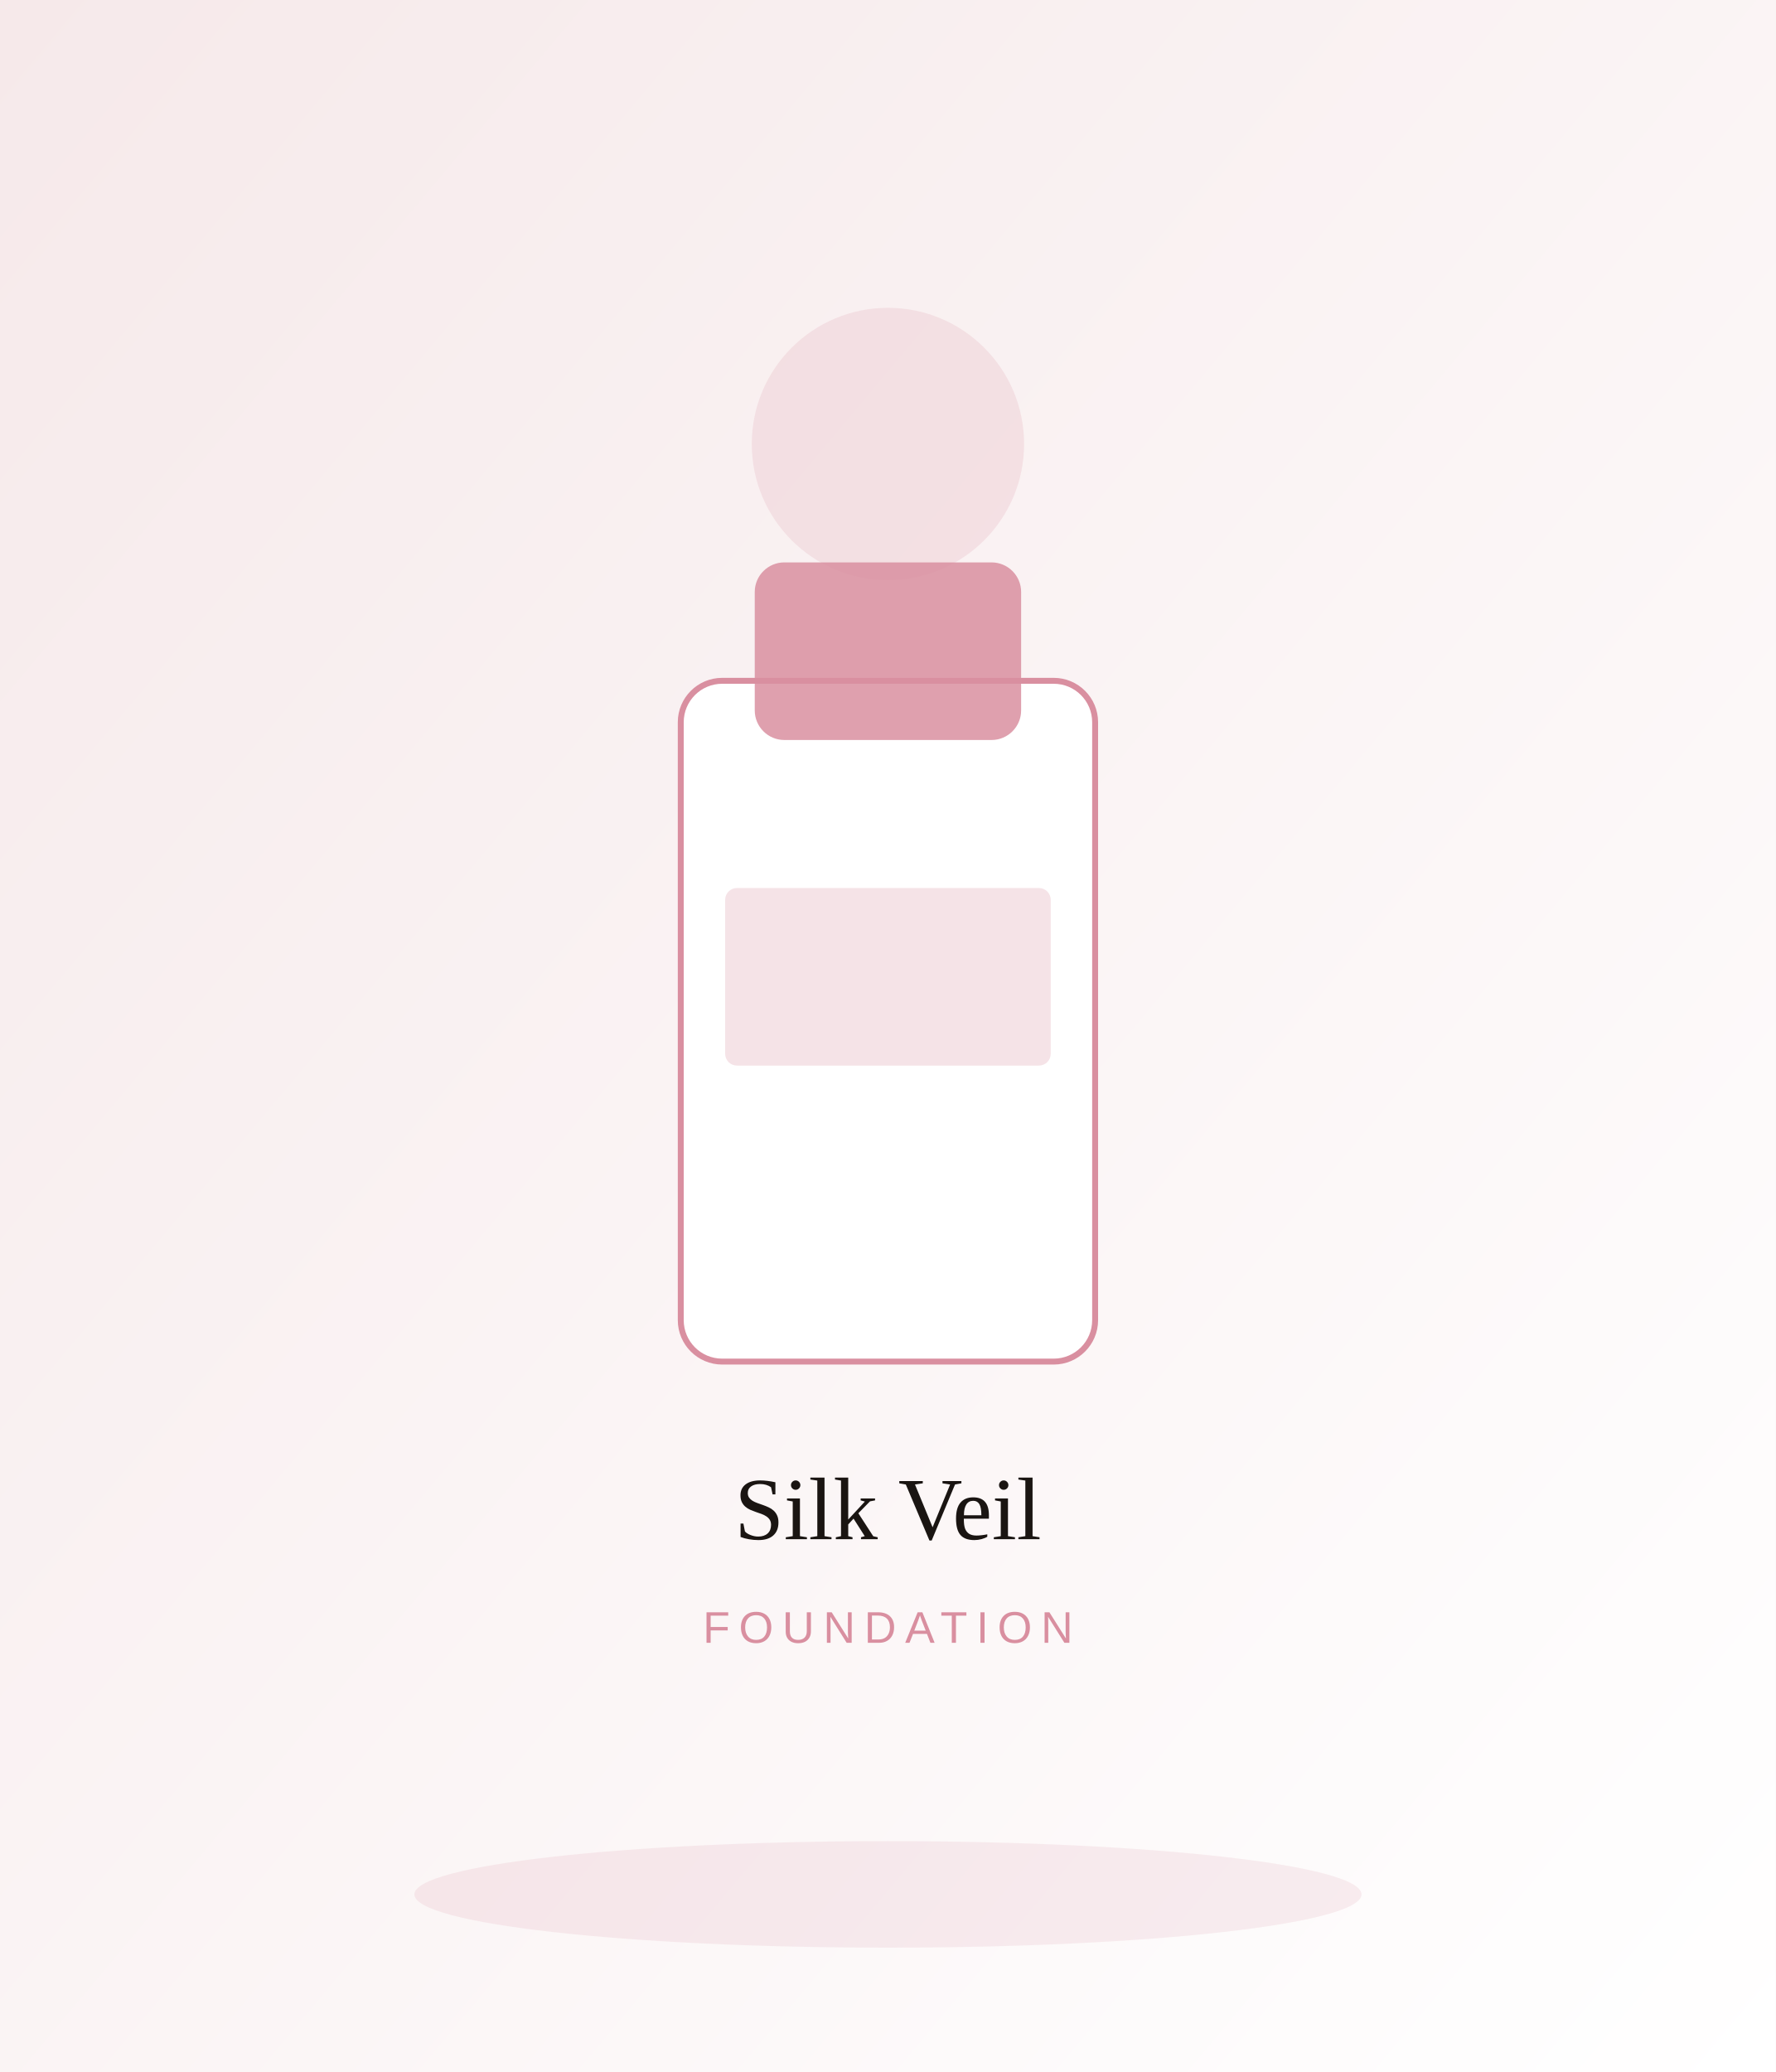
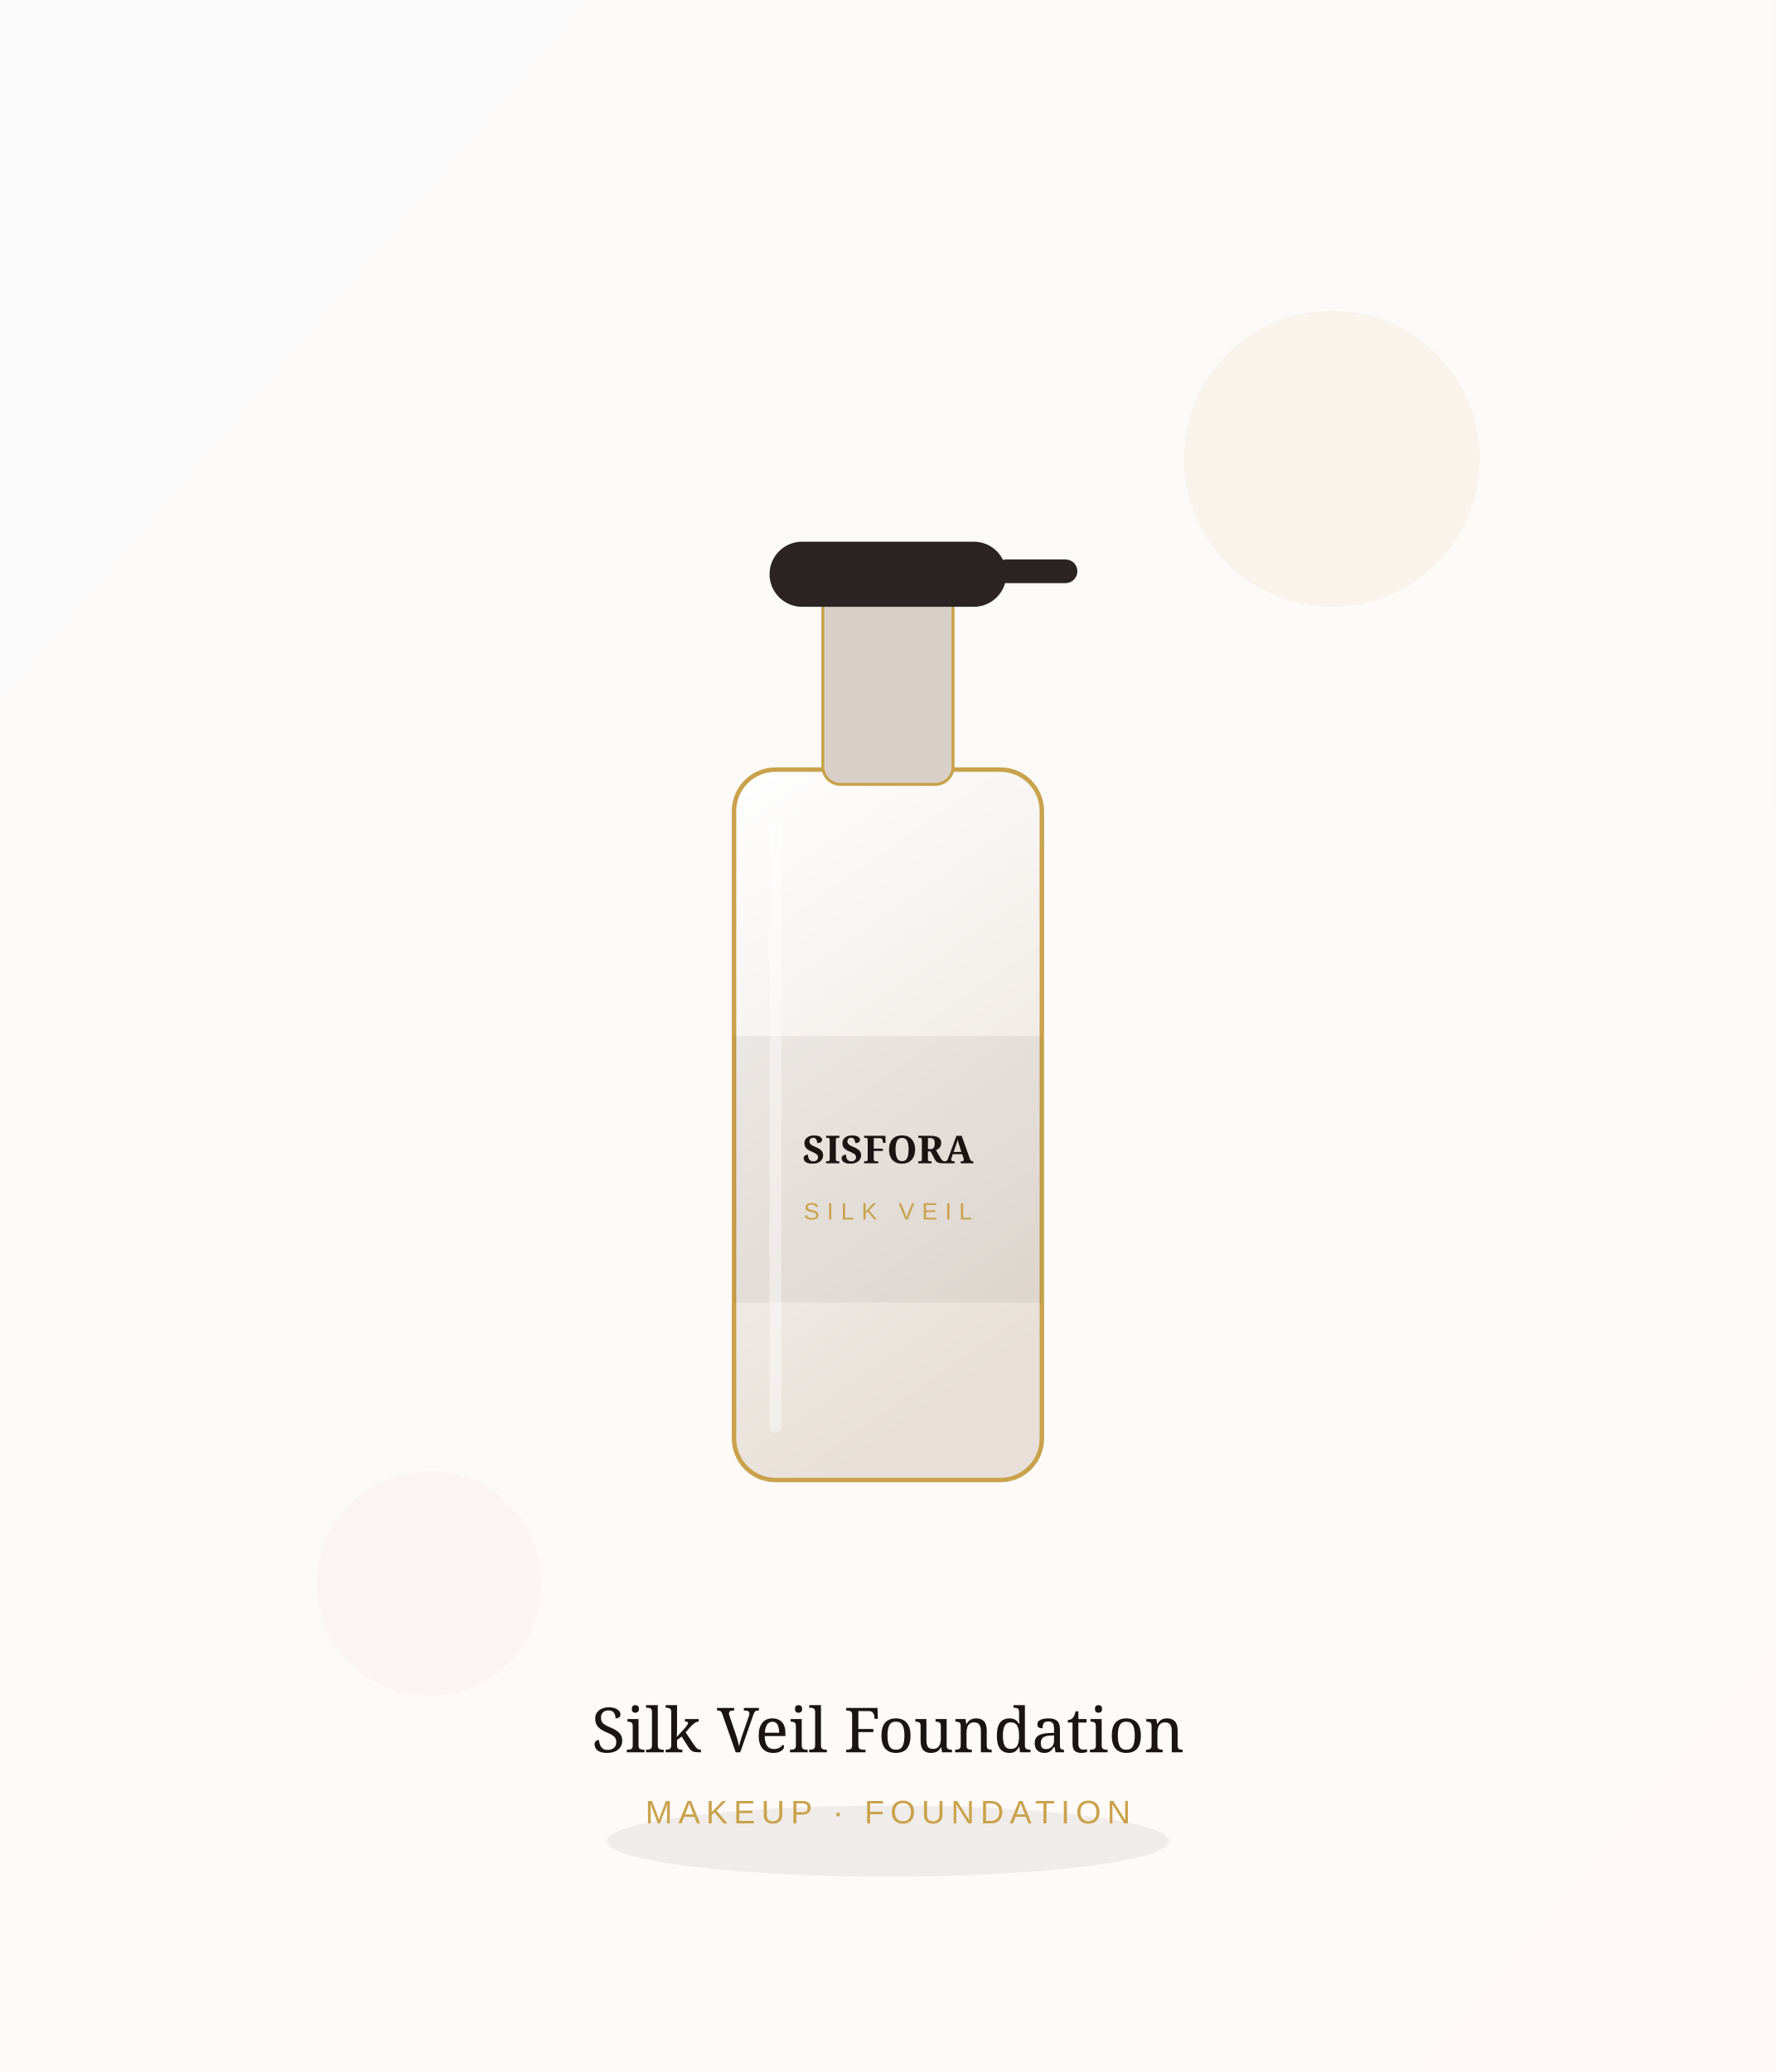
<svg xmlns="http://www.w3.org/2000/svg" width="600" height="700" viewBox="0 0 600 700">
  <defs>
-     <linearGradient id="g" x1="0" y1="0" x2="1" y2="1">
-       <stop offset="0%" stop-color="#f6e9ea" />
-       <stop offset="100%" stop-color="#ffffff" />
+     <linearGradient id="bg4" x1="0" y1="0" x2="1" y2="1">
+       <stop offset="0%" stop-color="#fafafa" />
+       <stop offset="100%" stop-color="#fffaf7" />
+     </linearGradient>
+     <linearGradient id="bot4" x1="0" y1="0" x2="0.3" y2="1">
+       <stop offset="0%" stop-color="#ffffff" />
+       <stop offset="100%" stop-color="#e8e0d8" />
    </linearGradient>
  </defs>
-   <rect width="600" height="700" fill="url(#g)" />
-   <ellipse cx="300" cy="640" rx="160" ry="18" fill="#d98fa0" opacity="0.15" />
-   <rect x="230" y="230" width="140" height="230" rx="14" fill="#ffffff" stroke="#d98fa0" stroke-width="2" />
-   <rect x="255" y="190" width="90" height="60" rx="10" fill="#d98fa0" opacity="0.85" />
-   <rect x="245" y="300" width="110" height="60" rx="4" fill="#d98fa0" opacity="0.25" />
-   <circle cx="300" cy="150" r="46" fill="#d98fa0" opacity="0.18" />
-   <text x="300" y="520" font-family="Georgia, 'Times New Roman', serif" font-size="30" fill="#1a1512" text-anchor="middle">Silk Veil</text>
-   <text x="300" y="555" font-family="Arial, sans-serif" font-size="15" letter-spacing="3" fill="#d98fa0" text-anchor="middle">FOUNDATION</text>
+   <rect width="600" height="700" fill="url(#bg4)" />
+   <ellipse cx="300" cy="622" rx="95" ry="12" fill="#8a7f7a" opacity="0.12" />
+   <rect x="248" y="260" width="104" height="240" rx="14" fill="url(#bot4)" stroke="#c9a24b" stroke-width="1.5" />
+   <rect x="248" y="350" width="104" height="90" rx="0" fill="#1a1512" opacity="0.06" />
+   <text x="300" y="393" font-family="Georgia,serif" font-size="13" fill="#1a1512" text-anchor="middle" font-weight="bold">SISFORA</text>
+   <text x="300" y="412" font-family="Arial,sans-serif" font-size="8" letter-spacing="2.5" fill="#c9a24b" text-anchor="middle">SILK VEIL</text>
+   <rect x="278" y="200" width="44" height="65" rx="6" fill="#d8d0c8" stroke="#c9a24b" stroke-width="1" />
+   <rect x="260" y="183" width="80" height="22" rx="11" fill="#2b2422" />
+   <rect x="336" y="189" width="28" height="8" rx="4" fill="#2b2422" />
+   <line x1="262" y1="278" x2="262" y2="482" stroke="white" stroke-width="4" stroke-linecap="round" opacity="0.4" />
+   <circle cx="450" cy="155" r="50" fill="#c9a24b" opacity="0.08" />
+   <circle cx="145" cy="535" r="38" fill="#eab8c0" opacity="0.08" />
+   <text x="300" y="592" font-family="Georgia,serif" font-size="21" fill="#1a1512" text-anchor="middle">Silk Veil Foundation</text>
+   <text x="300" y="616" font-family="Arial,sans-serif" font-size="11" letter-spacing="2" fill="#c9a24b" text-anchor="middle">MAKEUP · FOUNDATION</text>
</svg>
